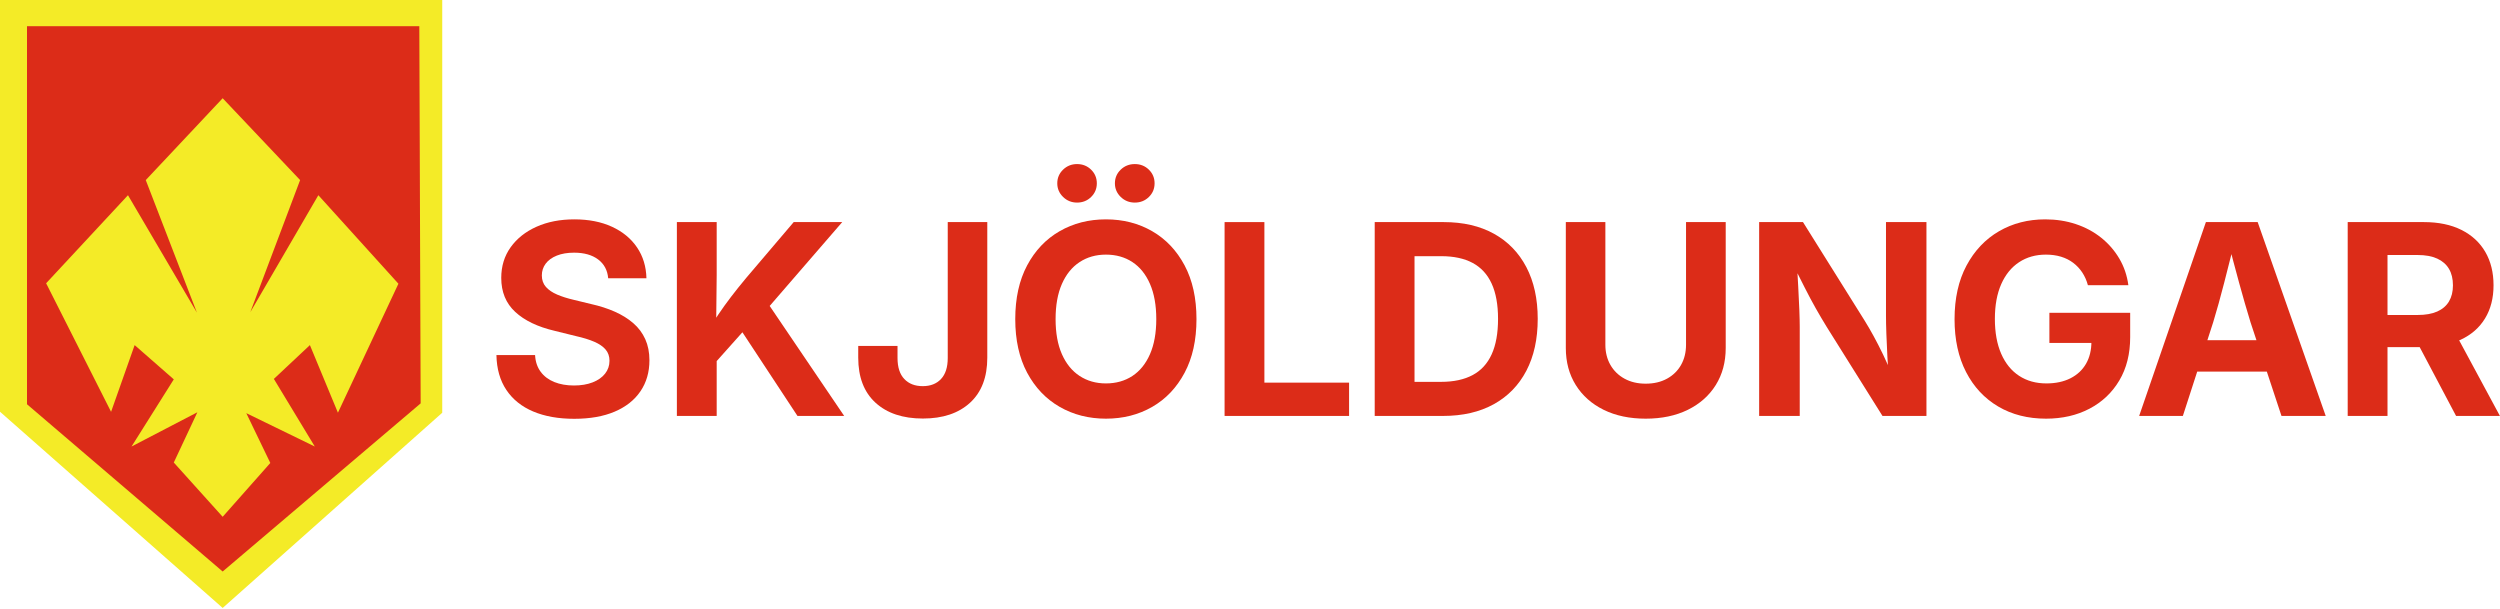
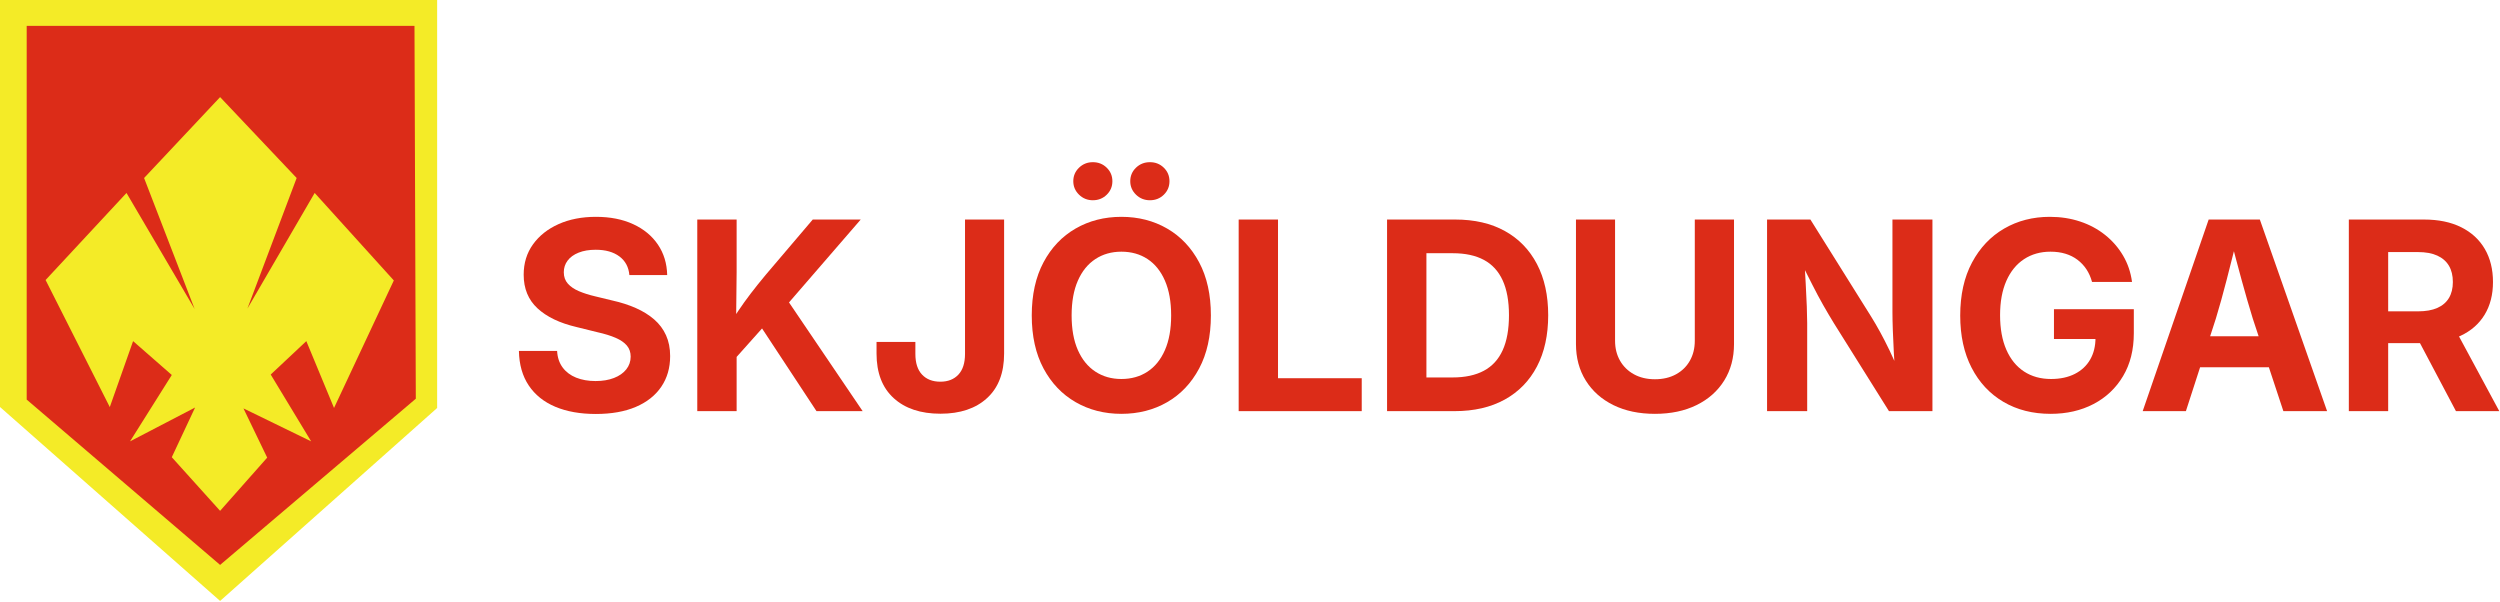
- <svg xmlns="http://www.w3.org/2000/svg" width="100%" height="100%" viewBox="0 0 3508 854" version="1.1" xml:space="preserve" style="fill-rule:evenodd;clip-rule:evenodd;stroke-linejoin:round;stroke-miterlimit:2;">
-   <g transform="matrix(1,0,0,1,0,-881.03)">
-     <g transform="matrix(0.944145,0,0,0.944145,-27.3608,145.643)">
-       <path d="M882.411,1401.32C858.951,1401.32 838.649,1397.71 821.505,1390.49C804.362,1383.27 791.053,1372.61 781.579,1358.49C772.104,1344.38 767.174,1327.07 766.787,1306.58L824.212,1306.58C824.728,1316.37 827.499,1324.65 832.526,1331.42C837.553,1338.19 844.321,1343.28 852.828,1346.7C861.336,1350.11 871.067,1351.82 882.024,1351.82C892.594,1351.82 901.842,1350.27 909.77,1347.18C917.697,1344.09 923.852,1339.77 928.235,1334.23C932.617,1328.68 934.809,1322.3 934.809,1315.08C934.809,1308.51 932.907,1302.97 929.105,1298.46C925.302,1293.94 919.695,1290.08 912.283,1286.86C904.872,1283.63 895.687,1280.8 884.731,1278.35L853.408,1270.61C828.144,1264.68 808.583,1255.31 794.726,1242.48C780.87,1229.65 773.941,1212.8 773.941,1191.92C773.941,1174.52 778.614,1159.31 787.959,1146.29C797.304,1133.27 810.13,1123.12 826.436,1115.84C842.742,1108.55 861.464,1104.91 882.604,1104.91C904.001,1104.91 922.66,1108.59 938.579,1115.93C954.498,1123.28 966.905,1133.53 975.799,1146.68C984.693,1159.82 989.333,1175.1 989.72,1192.5L932.875,1192.5C931.844,1180.51 926.849,1171.17 917.89,1164.46C908.932,1157.76 897.041,1154.41 882.217,1154.41C872.292,1154.41 863.72,1155.86 856.502,1158.76C849.283,1161.66 843.773,1165.66 839.97,1170.75C836.168,1175.84 834.267,1181.67 834.267,1188.25C834.267,1195.08 836.297,1200.78 840.357,1205.36C844.417,1209.93 850.025,1213.74 857.179,1216.77C864.332,1219.79 872.356,1222.34 881.251,1224.4L907.546,1230.78C920.307,1233.62 932.005,1237.39 942.639,1242.09C953.273,1246.8 962.458,1252.5 970.192,1259.21C977.926,1265.91 983.855,1273.84 987.98,1282.99C992.105,1292.14 994.167,1302.58 994.167,1314.31C994.167,1331.97 989.72,1347.34 980.826,1360.42C971.932,1373.51 959.171,1383.59 942.543,1390.68C925.914,1397.77 905.871,1401.32 882.411,1401.32Z" style="fill:rgb(220,44,24);fill-rule:nonzero;" />
-       <path d="M1078.47,1333.07L1078.47,1274.87C1084.53,1264.81 1090.52,1255.37 1096.45,1246.54C1102.38,1237.71 1108.69,1228.91 1115.4,1220.15C1122.1,1211.38 1129.64,1201.97 1138.02,1191.92L1208.59,1108.97L1280.71,1108.97L1159.1,1249.54L1154.26,1248.18L1078.47,1333.07ZM1034.96,1397.06L1034.96,1108.97L1094.13,1108.97L1094.13,1187.86L1093.36,1261.14L1094.13,1289.95L1094.13,1397.06L1034.96,1397.06ZM1214.2,1397.06L1128.55,1266.94L1165.48,1222.66L1283.61,1397.06L1214.2,1397.06Z" style="fill:rgb(220,44,24);fill-rule:nonzero;" />
-       <path d="M1400.59,1400.93C1370.81,1400.93 1347.35,1393.1 1330.21,1377.44C1313.07,1361.78 1304.49,1339.45 1304.49,1310.44L1304.49,1293.04L1362.89,1293.04L1362.89,1311.02C1362.89,1324.69 1366.24,1335.06 1372.94,1342.15C1379.64,1349.24 1388.8,1352.79 1400.4,1352.79C1411.87,1352.79 1420.92,1349.24 1427.56,1342.15C1434.2,1335.06 1437.52,1324.69 1437.52,1311.02L1437.52,1108.97L1496.3,1108.97L1496.3,1310.44C1496.3,1339.45 1487.76,1361.78 1470.68,1377.44C1453.6,1393.1 1430.24,1400.93 1400.59,1400.93Z" style="fill:rgb(220,44,24);fill-rule:nonzero;" />
-       <path d="M1672.63,1401.12C1647.11,1401.12 1624.17,1395.26 1603.8,1383.53C1583.43,1371.8 1567.35,1354.91 1555.56,1332.87C1543.77,1310.83 1537.87,1284.28 1537.87,1253.21C1537.87,1222.02 1543.77,1195.37 1555.56,1173.26C1567.35,1151.15 1583.43,1134.24 1603.8,1122.51C1624.17,1110.78 1647.11,1104.91 1672.63,1104.91C1698.15,1104.91 1721.07,1110.78 1741.37,1122.51C1761.67,1134.24 1777.72,1151.15 1789.51,1173.26C1801.31,1195.37 1807.2,1222.02 1807.2,1253.21C1807.2,1284.28 1801.31,1310.86 1789.51,1332.97C1777.72,1355.08 1761.67,1371.96 1741.37,1383.63C1721.07,1395.29 1698.15,1401.12 1672.63,1401.12ZM1672.63,1348.73C1687.59,1348.73 1700.67,1345.05 1711.88,1337.71C1723.1,1330.36 1731.83,1319.56 1738.08,1305.32C1744.33,1291.08 1747.46,1273.71 1747.46,1253.21C1747.46,1232.59 1744.33,1215.12 1738.08,1200.81C1731.83,1186.51 1723.1,1175.68 1711.88,1168.33C1700.67,1160.98 1687.59,1157.31 1672.63,1157.31C1657.81,1157.31 1644.76,1161.02 1633.48,1168.43C1622.2,1175.84 1613.43,1186.67 1607.18,1200.91C1600.93,1215.15 1597.81,1232.59 1597.81,1253.21C1597.81,1273.71 1600.93,1291.04 1607.18,1305.22C1613.43,1319.4 1622.2,1330.2 1633.48,1337.61C1644.76,1345.02 1657.81,1348.73 1672.63,1348.73ZM1715.56,1079.97C1707.31,1079.97 1700.31,1077.17 1694.58,1071.56C1688.84,1065.95 1685.97,1059.22 1685.97,1051.35C1685.97,1043.36 1688.84,1036.6 1694.58,1031.05C1700.31,1025.51 1707.31,1022.74 1715.56,1022.74C1723.81,1022.74 1730.77,1025.51 1736.44,1031.05C1742.11,1036.6 1744.94,1043.36 1744.94,1051.35C1744.94,1059.35 1742.11,1066.11 1736.44,1071.66C1730.77,1077.2 1723.81,1079.97 1715.56,1079.97ZM1629.71,1079.97C1621.59,1079.97 1614.66,1077.17 1608.92,1071.56C1603.19,1065.95 1600.32,1059.22 1600.32,1051.35C1600.32,1043.36 1603.19,1036.6 1608.92,1031.05C1614.66,1025.51 1621.59,1022.74 1629.71,1022.74C1637.96,1022.74 1644.92,1025.51 1650.59,1031.05C1656.26,1036.6 1659.1,1043.36 1659.1,1051.35C1659.1,1059.35 1656.26,1066.11 1650.59,1071.66C1644.92,1077.2 1637.96,1079.97 1629.71,1079.97Z" style="fill:rgb(220,44,24);fill-rule:nonzero;" />
-       <path d="M1848.97,1397.06L1848.97,1108.97L1908.13,1108.97L1908.13,1347.57L2034,1347.57L2034,1397.06L1848.97,1397.06Z" style="fill:rgb(220,44,24);fill-rule:nonzero;" />
-       <path d="M2173.6,1397.06L2098.97,1397.06L2098.97,1346.41L2170.7,1346.41C2189.39,1346.41 2205.02,1343.06 2217.59,1336.35C2230.16,1329.65 2239.6,1319.37 2245.91,1305.51C2252.23,1291.66 2255.39,1274.09 2255.39,1252.83C2255.39,1231.68 2252.23,1214.22 2245.91,1200.43C2239.6,1186.63 2230.19,1176.39 2217.69,1169.68C2205.18,1162.98 2189.65,1159.63 2171.09,1159.63L2097.62,1159.63L2097.62,1108.97L2174.57,1108.97C2203.57,1108.97 2228.48,1114.74 2249.3,1126.28C2270.12,1137.81 2286.16,1154.35 2297.44,1175.87C2308.72,1197.4 2314.36,1223.05 2314.36,1252.83C2314.36,1282.73 2308.72,1308.44 2297.44,1329.97C2286.16,1351.5 2270.02,1368.06 2249.01,1379.66C2228,1391.26 2202.86,1397.06 2173.6,1397.06ZM2131.26,1108.97L2131.26,1397.06L2072.09,1397.06L2072.09,1108.97L2131.26,1108.97Z" style="fill:rgb(220,44,24);fill-rule:nonzero;" />
-       <path d="M2474.84,1401.12C2450.99,1401.12 2430.18,1396.74 2412.39,1387.98C2394.6,1379.21 2380.78,1366.93 2370.92,1351.14C2361.05,1335.35 2356.12,1317.02 2356.12,1296.13L2356.12,1108.97L2414.9,1108.97L2414.9,1291.3C2414.9,1302.52 2417.39,1312.47 2422.35,1321.17C2427.31,1329.88 2434.3,1336.71 2443.33,1341.67C2452.35,1346.63 2462.85,1349.11 2474.84,1349.11C2486.96,1349.11 2497.53,1346.63 2506.55,1341.67C2515.57,1336.71 2522.53,1329.88 2527.43,1321.17C2532.33,1312.47 2534.78,1302.52 2534.78,1291.3L2534.78,1108.97L2593.75,1108.97L2593.75,1296.13C2593.75,1317.02 2588.82,1335.35 2578.96,1351.14C2569.1,1366.93 2555.24,1379.21 2537.39,1387.98C2519.54,1396.74 2498.69,1401.12 2474.84,1401.12Z" style="fill:rgb(220,44,24);fill-rule:nonzero;" />
-       <path d="M2643.44,1397.06L2643.44,1108.97L2708.6,1108.97L2800.06,1255.14C2804.31,1261.98 2808.76,1269.61 2813.4,1278.06C2818.04,1286.5 2822.84,1295.88 2827.8,1306.19C2832.76,1316.5 2837.7,1327.72 2842.59,1339.83L2836.21,1343.31C2835.44,1333 2834.73,1321.88 2834.09,1309.96C2833.44,1298.04 2832.93,1286.6 2832.54,1275.64C2832.15,1264.68 2831.96,1255.53 2831.96,1248.18L2831.96,1108.97L2892.09,1108.97L2892.09,1397.06L2826.74,1397.06L2743.79,1264.62C2738.25,1255.6 2732.87,1246.48 2727.65,1237.26C2722.43,1228.04 2716.95,1217.76 2711.21,1206.42C2705.48,1195.08 2698.81,1181.87 2691.2,1166.78L2699.32,1165.24C2700.1,1179.29 2700.84,1192.66 2701.55,1205.36C2702.25,1218.05 2702.8,1229.49 2703.19,1239.68C2703.58,1249.86 2703.77,1258.11 2703.77,1264.43L2703.77,1397.06L2643.44,1397.06Z" style="fill:rgb(220,44,24);fill-rule:nonzero;" />
-       <path d="M3069.78,1401.12C3042.84,1401.12 3019.16,1395.1 2998.72,1383.05C2978.29,1370.99 2962.37,1353.91 2950.97,1331.81C2939.56,1309.7 2933.86,1283.57 2933.86,1253.4C2933.86,1222.34 2939.78,1195.72 2951.64,1173.55C2963.5,1151.38 2979.58,1134.4 2999.88,1122.6C3020.19,1110.81 3043.1,1104.91 3068.62,1104.91C3084.86,1104.91 3100.04,1107.27 3114.15,1111.97C3128.27,1116.67 3140.8,1123.41 3151.76,1132.17C3162.72,1140.94 3171.71,1151.28 3178.73,1163.21C3185.76,1175.13 3190.24,1188.31 3192.17,1202.75L3132.04,1202.75C3130.11,1195.66 3127.3,1189.34 3123.63,1183.8C3119.95,1178.26 3115.47,1173.49 3110.19,1169.49C3104.91,1165.5 3098.88,1162.47 3092.11,1160.4C3085.35,1158.34 3077.84,1157.31 3069.59,1157.31C3054.51,1157.31 3041.26,1161.05 3029.85,1168.52C3018.45,1176 3009.58,1186.86 3003.27,1201.1C2996.95,1215.35 2993.79,1232.59 2993.79,1252.83C2993.79,1273.06 2996.92,1290.34 3003.17,1304.64C3009.42,1318.95 3018.28,1329.88 3029.76,1337.42C3041.23,1344.96 3054.76,1348.73 3070.36,1348.73C3084.15,1348.73 3096.08,1346.18 3106.13,1341.09C3116.18,1336 3123.89,1328.81 3129.24,1319.53C3134.59,1310.25 3137.26,1299.36 3137.26,1286.86L3150.02,1288.6L3074.81,1288.6L3074.81,1243.74L3194.88,1243.74L3194.88,1279.89C3194.88,1304.77 3189.5,1326.27 3178.73,1344.38C3167.97,1362.49 3153.18,1376.47 3134.36,1386.33C3115.54,1396.19 3094.01,1401.12 3069.78,1401.12Z" style="fill:rgb(220,44,24);fill-rule:nonzero;" />
-       <path d="M3208.22,1397.06L3307.41,1108.97L3384.36,1108.97L3485.48,1397.06L3419.74,1397.06L3373.73,1257.85C3368.18,1239.81 3362.54,1220.31 3356.81,1199.36C3351.07,1178.42 3344.98,1155.38 3338.54,1130.24L3352.07,1130.24C3345.76,1155.38 3339.89,1178.48 3334.48,1199.56C3329.06,1220.63 3323.65,1240.06 3318.24,1257.85L3273.18,1397.06L3208.22,1397.06ZM3270.28,1331.13L3270.28,1284.53L3423.42,1284.53L3423.42,1331.13L3270.28,1331.13Z" style="fill:rgb(220,44,24);fill-rule:nonzero;" />
-       <path d="M3518.16,1397.06L3518.16,1108.97L3631.27,1108.97C3653.05,1108.97 3671.68,1112.84 3687.15,1120.57C3702.62,1128.31 3714.44,1139.2 3722.63,1153.25C3730.81,1167.3 3734.9,1183.86 3734.9,1202.94C3734.9,1221.89 3730.72,1238.26 3722.34,1252.05C3713.96,1265.84 3701.91,1276.41 3686.18,1283.76C3670.45,1291.11 3651.51,1294.78 3629.34,1294.78L3553.35,1294.78L3553.35,1247.02L3622.18,1247.02C3633.78,1247.02 3643.45,1245.32 3651.18,1241.9C3658.92,1238.49 3664.75,1233.49 3668.68,1226.92C3672.61,1220.34 3674.58,1212.35 3674.58,1202.94C3674.58,1193.27 3672.61,1185.12 3668.68,1178.48C3664.75,1171.84 3658.92,1166.75 3651.18,1163.21C3643.45,1159.66 3633.72,1157.89 3621.99,1157.89L3577.32,1157.89L3577.32,1397.06L3518.16,1397.06ZM3679.22,1397.06L3610,1266.17L3673.81,1266.17L3744.38,1397.06L3679.22,1397.06Z" style="fill:rgb(220,44,24);fill-rule:nonzero;" />
-       <g id="skjoldungar_merki.svg" transform="matrix(0.780691,0,0,0.780691,357.65,1230.91)">
-         <g transform="matrix(1,0,0,1,-421,-579)">
-           <g transform="matrix(1,0,0,1,0,-16.5903)">
-             <g transform="matrix(1.18361,0,0,1.18361,-77.2897,-158.702)">
-               <path d="M65.3,148.1L776.59,148.1L776.59,811.98L423.44,1125.93L65.3,810.34L65.3,148.1Z" style="fill:rgb(244,235,39);fill-rule:nonzero;" />
-             </g>
-             <g transform="matrix(1.18361,0,0,1.18361,-77.2897,-158.702)">
-               <path d="M108.73,190.21L739.73,190.21L741.88,796.88L423.44,1067.31L108.73,798.31L108.73,190.21Z" style="fill:rgb(220,44,24);fill-rule:nonzero;" />
-             </g>
-             <g transform="matrix(1.18361,0,0,1.18361,-77.2897,-158.702)">
-               <path d="M299.75,437.74L423.44,306.1L548,437.74L467.87,650.22L577.33,462.07L706.11,604.44L608.81,811.91L563.74,703.16L505.79,757.54L571.61,866.28L461.43,812.62L500.07,892.75L423.44,979.32L344.82,892.03L382.74,811.19L276.86,866.28L344.82,758.25L281.86,703.16L243.95,810.48L139.49,603.72L271.13,462.07L382.02,650.94L299.75,437.74Z" style="fill:rgb(244,235,39);fill-rule:nonzero;" />
-             </g>
-           </g>
+ <svg xmlns="http://www.w3.org/2000/svg" width="100%" height="100%" viewBox="0 0 3509 844" version="1.1" xml:space="preserve" style="fill-rule:evenodd;clip-rule:evenodd;stroke-linejoin:round;stroke-miterlimit:2;">
+   <g transform="matrix(1,0,0,1,0,-5.25887)">
+     <g transform="matrix(0.988749,0,0,0.988749,0.000310163,-865.857)">
+       <g transform="matrix(0.944145,0,0,0.944145,-27.3608,145.643)">
+         <g transform="matrix(1,0,0,1,42.4092,0)">
+           <path d="M882.411,1401.32C858.951,1401.32 838.649,1397.71 821.505,1390.49C804.362,1383.27 791.053,1372.61 781.579,1358.49C772.104,1344.38 767.174,1327.07 766.787,1306.58L824.212,1306.58C824.728,1316.37 827.499,1324.65 832.526,1331.42C837.553,1338.19 844.321,1343.28 852.828,1346.7C861.336,1350.11 871.067,1351.82 882.024,1351.82C892.594,1351.82 901.842,1350.27 909.77,1347.18C917.697,1344.09 923.852,1339.77 928.235,1334.23C932.617,1328.68 934.809,1322.3 934.809,1315.08C934.809,1308.51 932.907,1302.97 929.105,1298.46C925.302,1293.94 919.695,1290.08 912.283,1286.86C904.872,1283.63 895.687,1280.8 884.731,1278.35L853.408,1270.61C828.144,1264.68 808.583,1255.31 794.726,1242.48C780.87,1229.65 773.941,1212.8 773.941,1191.92C773.941,1174.52 778.614,1159.31 787.959,1146.29C797.304,1133.27 810.13,1123.12 826.436,1115.84C842.742,1108.55 861.464,1104.91 882.604,1104.91C904.001,1104.91 922.66,1108.59 938.579,1115.93C954.498,1123.28 966.905,1133.53 975.799,1146.68C984.693,1159.82 989.333,1175.1 989.72,1192.5L932.875,1192.5C931.844,1180.51 926.849,1171.17 917.89,1164.46C908.932,1157.76 897.041,1154.41 882.217,1154.41C872.292,1154.41 863.72,1155.86 856.502,1158.76C849.283,1161.66 843.773,1165.66 839.97,1170.75C836.168,1175.84 834.267,1181.67 834.267,1188.25C834.267,1195.08 836.297,1200.78 840.357,1205.36C844.417,1209.93 850.025,1213.74 857.179,1216.77C864.332,1219.79 872.356,1222.34 881.251,1224.4L907.546,1230.78C920.307,1233.62 932.005,1237.39 942.639,1242.09C953.273,1246.8 962.458,1252.5 970.192,1259.21C977.926,1265.91 983.855,1273.84 987.98,1282.99C992.105,1292.14 994.167,1302.58 994.167,1314.31C994.167,1331.97 989.72,1347.34 980.826,1360.42C971.932,1373.51 959.171,1383.59 942.543,1390.68C925.914,1397.77 905.871,1401.32 882.411,1401.32Z" style="fill:rgb(220,44,24);fill-rule:nonzero;" />
+         </g>
+         <g transform="matrix(1,0,0,1,42.4092,0)">
+           <path d="M1078.47,1333.07L1078.47,1274.87C1084.53,1264.81 1090.52,1255.37 1096.45,1246.54C1102.38,1237.71 1108.69,1228.91 1115.4,1220.15C1122.1,1211.38 1129.64,1201.97 1138.02,1191.92L1208.59,1108.97L1280.71,1108.97L1159.1,1249.54L1154.26,1248.18L1078.47,1333.07ZM1034.96,1397.06L1034.96,1108.97L1094.13,1108.97L1094.13,1187.86L1093.36,1261.14L1094.13,1289.95L1094.13,1397.06L1034.96,1397.06ZM1214.2,1397.06L1128.55,1266.94L1165.48,1222.66L1283.61,1397.06L1214.2,1397.06Z" style="fill:rgb(220,44,24);fill-rule:nonzero;" />
+         </g>
+         <g transform="matrix(1,0,0,1,42.4092,0)">
+           <path d="M1400.59,1400.93C1370.81,1400.93 1347.35,1393.1 1330.21,1377.44C1313.07,1361.78 1304.49,1339.45 1304.49,1310.44L1304.49,1293.04L1362.89,1293.04L1362.89,1311.02C1362.89,1324.69 1366.24,1335.06 1372.94,1342.15C1379.64,1349.24 1388.8,1352.79 1400.4,1352.79C1411.87,1352.79 1420.92,1349.24 1427.56,1342.15C1434.2,1335.06 1437.52,1324.69 1437.52,1311.02L1437.52,1108.97L1496.3,1108.97L1496.3,1310.44C1496.3,1339.45 1487.76,1361.78 1470.68,1377.44C1453.6,1393.1 1430.24,1400.93 1400.59,1400.93Z" style="fill:rgb(220,44,24);fill-rule:nonzero;" />
+         </g>
+         <g transform="matrix(1,0,0,1,42.4092,0)">
+           <path d="M1672.63,1401.12C1647.11,1401.12 1624.17,1395.26 1603.8,1383.53C1583.43,1371.8 1567.35,1354.91 1555.56,1332.87C1543.77,1310.83 1537.87,1284.28 1537.87,1253.21C1537.87,1222.02 1543.77,1195.37 1555.56,1173.26C1567.35,1151.15 1583.43,1134.24 1603.8,1122.51C1624.17,1110.78 1647.11,1104.91 1672.63,1104.91C1698.15,1104.91 1721.07,1110.78 1741.37,1122.51C1761.67,1134.24 1777.72,1151.15 1789.51,1173.26C1801.31,1195.37 1807.2,1222.02 1807.2,1253.21C1807.2,1284.28 1801.31,1310.86 1789.51,1332.97C1777.72,1355.08 1761.67,1371.96 1741.37,1383.63C1721.07,1395.29 1698.15,1401.12 1672.63,1401.12ZM1672.63,1348.73C1687.59,1348.73 1700.67,1345.05 1711.88,1337.71C1723.1,1330.36 1731.83,1319.56 1738.08,1305.32C1744.33,1291.08 1747.46,1273.71 1747.46,1253.21C1747.46,1232.59 1744.33,1215.12 1738.08,1200.81C1731.83,1186.51 1723.1,1175.68 1711.88,1168.33C1700.67,1160.98 1687.59,1157.31 1672.63,1157.31C1657.81,1157.31 1644.76,1161.02 1633.48,1168.43C1622.2,1175.84 1613.43,1186.67 1607.18,1200.91C1600.93,1215.15 1597.81,1232.59 1597.81,1253.21C1597.81,1273.71 1600.93,1291.04 1607.18,1305.22C1613.43,1319.4 1622.2,1330.2 1633.48,1337.61C1644.76,1345.02 1657.81,1348.73 1672.63,1348.73ZM1715.56,1079.97C1707.31,1079.97 1700.31,1077.17 1694.58,1071.56C1688.84,1065.95 1685.97,1059.22 1685.97,1051.35C1685.97,1043.36 1688.84,1036.6 1694.58,1031.05C1700.31,1025.51 1707.31,1022.74 1715.56,1022.74C1723.81,1022.74 1730.77,1025.51 1736.44,1031.05C1742.11,1036.6 1744.94,1043.36 1744.94,1051.35C1744.94,1059.35 1742.11,1066.11 1736.44,1071.66C1730.77,1077.2 1723.81,1079.97 1715.56,1079.97ZM1629.71,1079.97C1621.59,1079.97 1614.66,1077.17 1608.92,1071.56C1603.19,1065.95 1600.32,1059.22 1600.32,1051.35C1600.32,1043.36 1603.19,1036.6 1608.92,1031.05C1614.66,1025.51 1621.59,1022.74 1629.71,1022.74C1637.96,1022.74 1644.92,1025.51 1650.59,1031.05C1656.26,1036.6 1659.1,1043.36 1659.1,1051.35C1659.1,1059.35 1656.26,1066.11 1650.59,1071.66C1644.92,1077.2 1637.96,1079.97 1629.71,1079.97Z" style="fill:rgb(220,44,24);fill-rule:nonzero;" />
+         </g>
+         <g transform="matrix(1,0,0,1,42.4092,0)">
+           <path d="M1848.97,1397.06L1848.97,1108.97L1908.13,1108.97L1908.13,1347.57L2034,1347.57L2034,1397.06L1848.97,1397.06Z" style="fill:rgb(220,44,24);fill-rule:nonzero;" />
+         </g>
+         <g transform="matrix(1,0,0,1,42.4092,0)">
+           <path d="M2173.6,1397.06L2098.97,1397.06L2098.97,1346.41L2170.7,1346.41C2189.39,1346.41 2205.02,1343.06 2217.59,1336.35C2230.16,1329.65 2239.6,1319.37 2245.91,1305.51C2252.23,1291.66 2255.39,1274.09 2255.39,1252.83C2255.39,1231.68 2252.23,1214.22 2245.91,1200.43C2239.6,1186.63 2230.19,1176.39 2217.69,1169.68C2205.18,1162.98 2189.65,1159.63 2171.09,1159.63L2097.62,1159.63L2097.62,1108.97L2174.57,1108.97C2203.57,1108.97 2228.48,1114.74 2249.3,1126.28C2270.12,1137.81 2286.16,1154.35 2297.44,1175.87C2308.72,1197.4 2314.36,1223.05 2314.36,1252.83C2314.36,1282.73 2308.72,1308.44 2297.44,1329.97C2286.16,1351.5 2270.02,1368.06 2249.01,1379.66C2228,1391.26 2202.86,1397.06 2173.6,1397.06ZM2131.26,1108.97L2131.26,1397.06L2072.09,1397.06L2072.09,1108.97L2131.26,1108.97Z" style="fill:rgb(220,44,24);fill-rule:nonzero;" />
+         </g>
+         <g transform="matrix(1,0,0,1,42.4092,0)">
+           <path d="M2474.84,1401.12C2450.99,1401.12 2430.18,1396.74 2412.39,1387.98C2394.6,1379.21 2380.78,1366.93 2370.92,1351.14C2361.05,1335.35 2356.12,1317.02 2356.12,1296.13L2356.12,1108.97L2414.9,1108.97L2414.9,1291.3C2414.9,1302.52 2417.39,1312.47 2422.35,1321.17C2427.31,1329.88 2434.3,1336.71 2443.33,1341.67C2452.35,1346.63 2462.85,1349.11 2474.84,1349.11C2486.96,1349.11 2497.53,1346.63 2506.55,1341.67C2515.57,1336.71 2522.53,1329.88 2527.43,1321.17C2532.33,1312.47 2534.78,1302.52 2534.78,1291.3L2534.78,1108.97L2593.75,1108.97L2593.75,1296.13C2593.75,1317.02 2588.82,1335.35 2578.96,1351.14C2569.1,1366.93 2555.24,1379.21 2537.39,1387.98C2519.54,1396.74 2498.69,1401.12 2474.84,1401.12Z" style="fill:rgb(220,44,24);fill-rule:nonzero;" />
+         </g>
+         <g transform="matrix(1,0,0,1,42.4092,0)">
+           <path d="M2643.44,1397.06L2643.44,1108.97L2708.6,1108.97L2800.06,1255.14C2804.31,1261.98 2808.76,1269.61 2813.4,1278.06C2818.04,1286.5 2822.84,1295.88 2827.8,1306.19C2832.76,1316.5 2837.7,1327.72 2842.59,1339.83L2836.21,1343.31C2835.44,1333 2834.73,1321.88 2834.09,1309.96C2833.44,1298.04 2832.93,1286.6 2832.54,1275.64C2832.15,1264.68 2831.96,1255.53 2831.96,1248.18L2831.96,1108.97L2892.09,1108.97L2892.09,1397.06L2826.74,1397.06L2743.79,1264.62C2738.25,1255.6 2732.87,1246.48 2727.65,1237.26C2722.43,1228.04 2716.95,1217.76 2711.21,1206.42C2705.48,1195.08 2698.81,1181.87 2691.2,1166.78L2699.32,1165.24C2700.1,1179.29 2700.84,1192.66 2701.55,1205.36C2702.25,1218.05 2702.8,1229.49 2703.19,1239.68C2703.58,1249.86 2703.77,1258.11 2703.77,1264.43L2703.77,1397.06L2643.44,1397.06Z" style="fill:rgb(220,44,24);fill-rule:nonzero;" />
+         </g>
+         <g transform="matrix(1,0,0,1,42.4092,0)">
+           <path d="M3069.78,1401.12C3042.84,1401.12 3019.16,1395.1 2998.72,1383.05C2978.29,1370.99 2962.37,1353.91 2950.97,1331.81C2939.56,1309.7 2933.86,1283.57 2933.86,1253.4C2933.86,1222.34 2939.78,1195.72 2951.64,1173.55C2963.5,1151.38 2979.58,1134.4 2999.88,1122.6C3020.19,1110.81 3043.1,1104.91 3068.62,1104.91C3084.86,1104.91 3100.04,1107.27 3114.15,1111.97C3128.27,1116.67 3140.8,1123.41 3151.76,1132.17C3162.72,1140.94 3171.71,1151.28 3178.73,1163.21C3185.76,1175.13 3190.24,1188.31 3192.17,1202.75L3132.04,1202.75C3130.11,1195.66 3127.3,1189.34 3123.63,1183.8C3119.95,1178.26 3115.47,1173.49 3110.19,1169.49C3104.91,1165.5 3098.88,1162.47 3092.11,1160.4C3085.35,1158.34 3077.84,1157.31 3069.59,1157.31C3054.51,1157.31 3041.26,1161.05 3029.85,1168.52C3018.45,1176 3009.58,1186.86 3003.27,1201.1C2996.95,1215.35 2993.79,1232.59 2993.79,1252.83C2993.79,1273.06 2996.92,1290.34 3003.17,1304.64C3009.42,1318.95 3018.28,1329.88 3029.76,1337.42C3041.23,1344.96 3054.76,1348.73 3070.36,1348.73C3084.15,1348.73 3096.08,1346.18 3106.13,1341.09C3116.18,1336 3123.89,1328.81 3129.24,1319.53C3134.59,1310.25 3137.26,1299.36 3137.26,1286.86L3150.02,1288.6L3074.81,1288.6L3074.81,1243.74L3194.88,1243.74L3194.88,1279.89C3194.88,1304.77 3189.5,1326.27 3178.73,1344.38C3167.97,1362.49 3153.18,1376.47 3134.36,1386.33C3115.54,1396.19 3094.01,1401.12 3069.78,1401.12Z" style="fill:rgb(220,44,24);fill-rule:nonzero;" />
+         </g>
+         <g transform="matrix(1,0,0,1,42.4092,0)">
+           <path d="M3208.22,1397.06L3307.41,1108.97L3384.36,1108.97L3485.48,1397.06L3419.74,1397.06L3373.73,1257.85C3368.18,1239.81 3362.54,1220.31 3356.81,1199.36C3351.07,1178.42 3344.98,1155.38 3338.54,1130.24L3352.07,1130.24C3345.76,1155.38 3339.89,1178.48 3334.48,1199.56C3329.06,1220.63 3323.65,1240.06 3318.24,1257.85L3273.18,1397.06L3208.22,1397.06ZM3270.28,1331.13L3270.28,1284.53L3423.42,1284.53L3423.42,1331.13L3270.28,1331.13Z" style="fill:rgb(220,44,24);fill-rule:nonzero;" />
+         </g>
+         <g transform="matrix(1,0,0,1,42.4092,0)">
+           <path d="M3518.16,1397.06L3518.16,1108.97L3631.27,1108.97C3653.05,1108.97 3671.68,1112.84 3687.15,1120.57C3702.62,1128.31 3714.44,1139.2 3722.63,1153.25C3730.81,1167.3 3734.9,1183.86 3734.9,1202.94C3734.9,1221.89 3730.72,1238.26 3722.34,1252.05C3713.96,1265.84 3701.91,1276.41 3686.18,1283.76C3670.45,1291.11 3651.51,1294.78 3629.34,1294.78L3553.35,1294.78L3553.35,1247.02L3622.18,1247.02C3633.78,1247.02 3643.45,1245.32 3651.18,1241.9C3658.92,1238.49 3664.75,1233.49 3668.68,1226.92C3672.61,1220.34 3674.58,1212.35 3674.58,1202.94C3674.58,1193.27 3672.61,1185.12 3668.68,1178.48C3664.75,1171.84 3658.92,1166.75 3651.18,1163.21C3643.45,1159.66 3633.72,1157.89 3621.99,1157.89L3577.32,1157.89L3577.32,1397.06L3518.16,1397.06ZM3679.22,1397.06L3610,1266.17L3673.81,1266.17L3744.38,1397.06L3679.22,1397.06Z" style="fill:rgb(220,44,24);fill-rule:nonzero;" />
+         </g>
+       </g>
+       <g>
+         <g transform="matrix(0.872422,0,0,0.872422,-56.9695,751.823)">
+           <path d="M65.3,148.1L776.59,148.1L776.59,811.98L423.44,1125.93L65.3,810.34L65.3,148.1Z" style="fill:rgb(244,235,39);fill-rule:nonzero;" />
+         </g>
+         <g transform="matrix(0.872422,0,0,0.872422,-56.9695,751.823)">
+           <path d="M108.73,190.21L739.73,190.21L741.88,796.88L423.44,1067.31L108.73,798.31L108.73,190.21Z" style="fill:rgb(220,44,24);fill-rule:nonzero;" />
+         </g>
+         <g transform="matrix(0.872422,0,0,0.872422,-56.9695,751.823)">
+           <path d="M299.75,437.74L423.44,306.1L548,437.74L467.87,650.22L577.33,462.07L706.11,604.44L608.81,811.91L563.74,703.16L505.79,757.54L571.61,866.28L461.43,812.62L500.07,892.75L423.44,979.32L344.82,892.03L382.74,811.19L276.86,866.28L344.82,758.25L281.86,703.16L243.95,810.48L139.49,603.72L271.13,462.07L382.02,650.94L299.75,437.74Z" style="fill:rgb(244,235,39);fill-rule:nonzero;" />
        </g>
      </g>
    </g>
  </g>
</svg>
